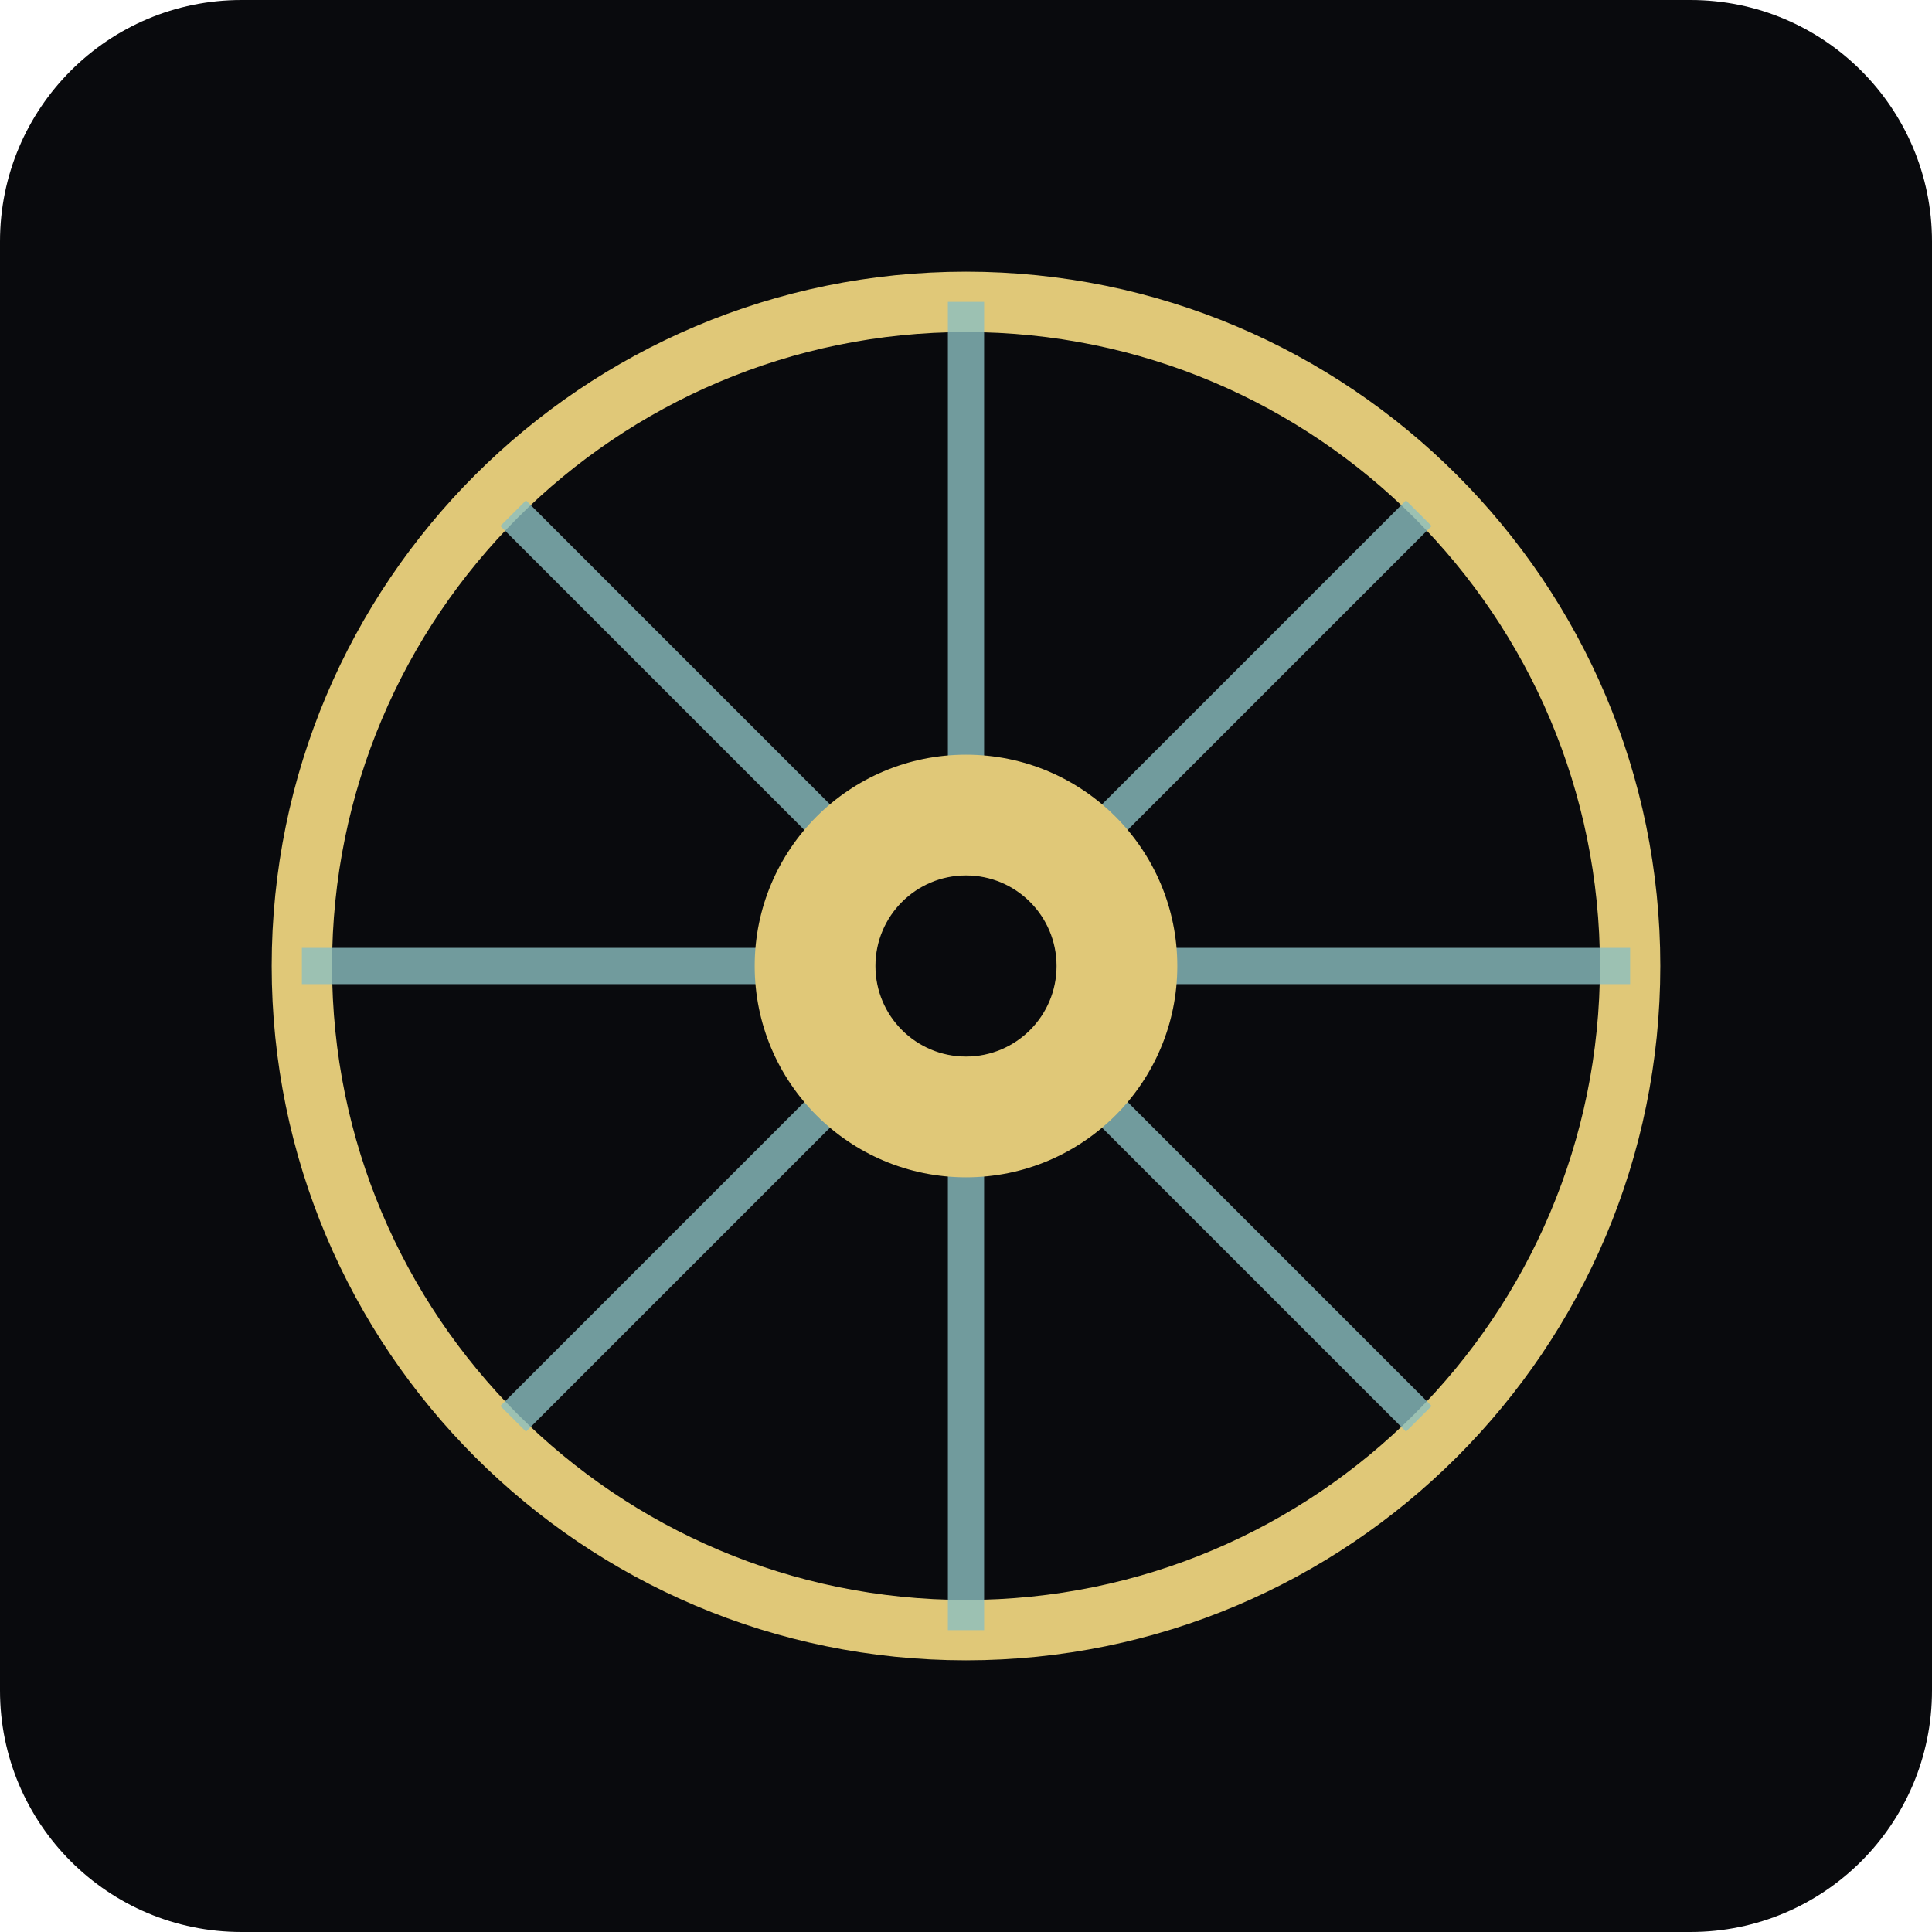
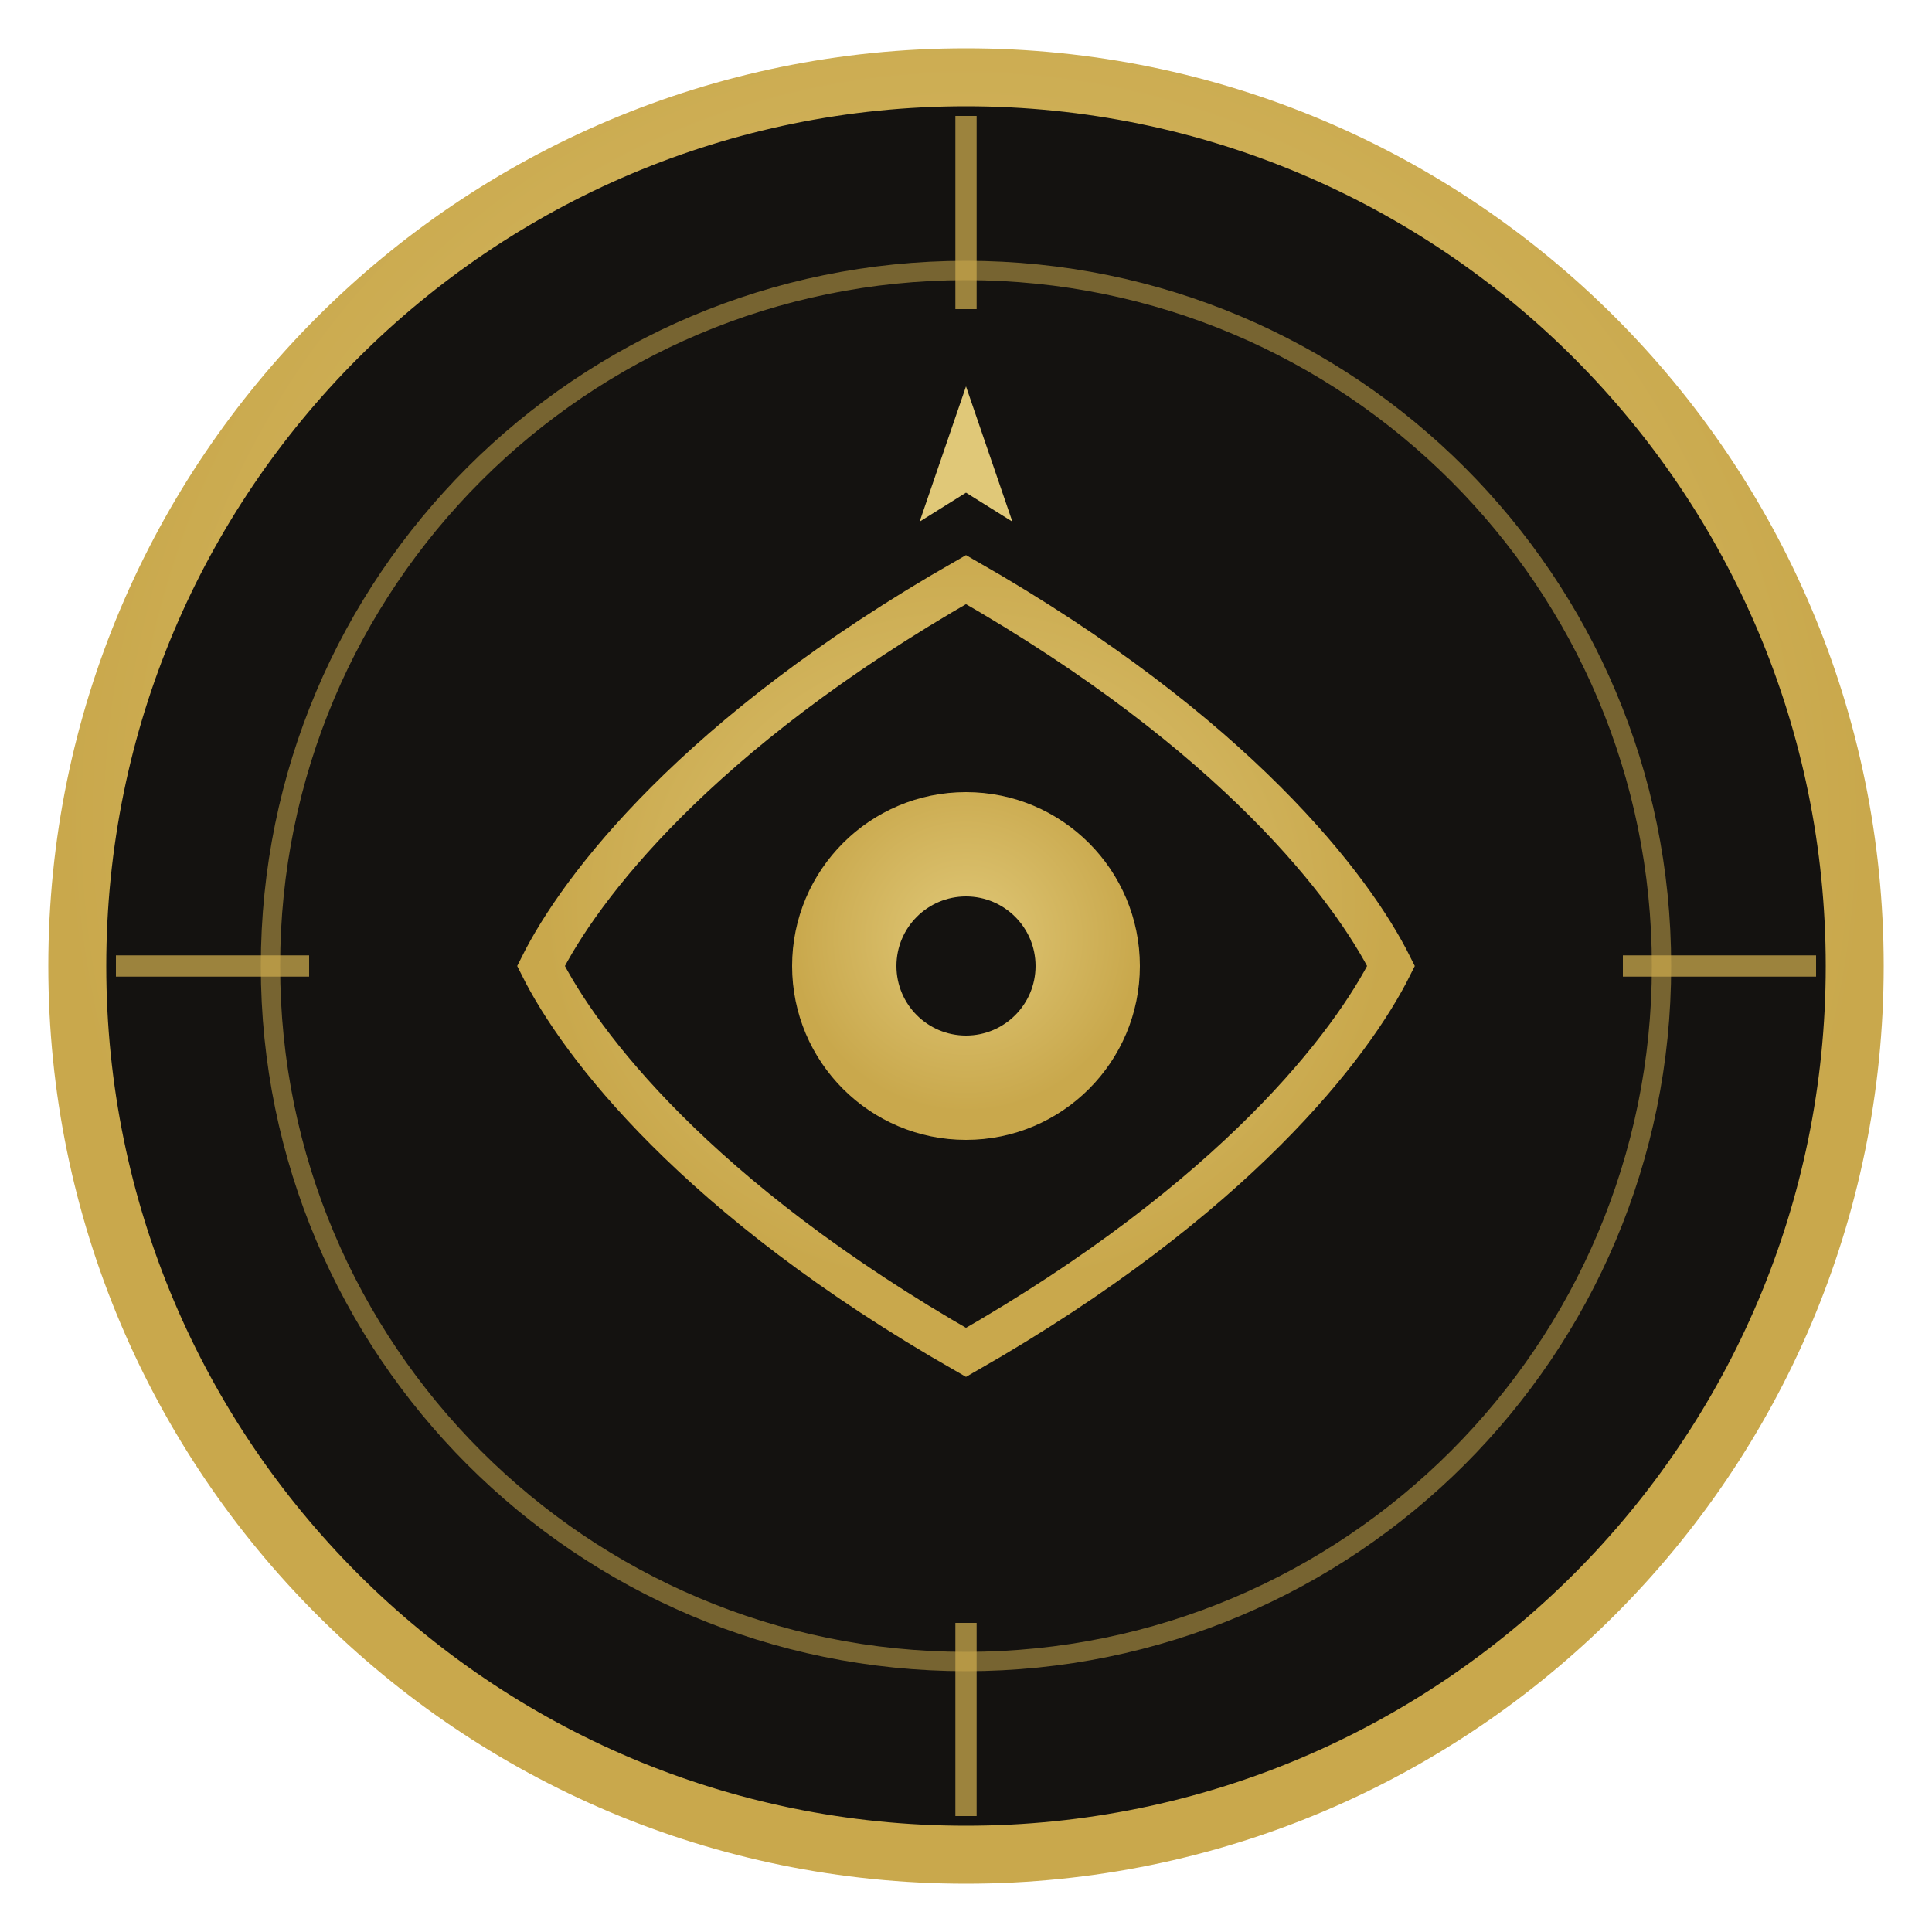
- <svg xmlns="http://www.w3.org/2000/svg" viewBox="0 0 64 64" role="img" aria-labelledby="title desc">
-   <rect width="64" height="64" rx="8" fill="#090a0d" />
-   <circle cx="32" cy="32" r="22" fill="none" stroke="#e0c878" stroke-width="2" />
-   <path d="M32 10v44M10 32h44M17 17l30 30M47 17 17 47" stroke="#8bbfc1" stroke-width="1.2" opacity=".8" />
-   <circle cx="32" cy="32" r="7" fill="#e0c878" />
-   <circle cx="32" cy="32" r="3" fill="#090a0d" />
+ <svg xmlns="http://www.w3.org/2000/svg" viewBox="0 0 100 100">
+   <defs>
+     <radialGradient id="g" cx="50%" cy="42%">
+       <stop offset="0%" stop-color="#e0c878" />
+       <stop offset="100%" stop-color="#c9a84c" />
+     </radialGradient>
+   </defs>
+   <circle cx="50" cy="50" r="46" fill="#141210" stroke="url(#g)" stroke-width="3" />
+   <circle cx="50" cy="50" r="36" fill="none" stroke="#c9a84c" stroke-width="1" opacity="0.55" />
+   <g stroke="#c9a84c" stroke-width="1.1" opacity="0.75">
+     <line x1="50" y1="6" x2="50" y2="16" />
+     <line x1="50" y1="84" x2="50" y2="94" />
+     <line x1="6" y1="50" x2="16" y2="50" />
+     <line x1="84" y1="50" x2="94" y2="50" />
+   </g>
+   <path d="M50 30 C36 38 30 46 28 50 C30 54 36 62 50 70 C64 62 70 54 72 50 C70 46 64 38 50 30 Z" fill="none" stroke="url(#g)" stroke-width="2.2" />
+   <circle cx="50" cy="50" r="9" fill="url(#g)" />
+   <circle cx="50" cy="50" r="3.6" fill="#141210" />
+   <path d="M50 20 L52.4 27 L50 25.5 L47.6 27 Z" fill="#e0c878" />
</svg>
